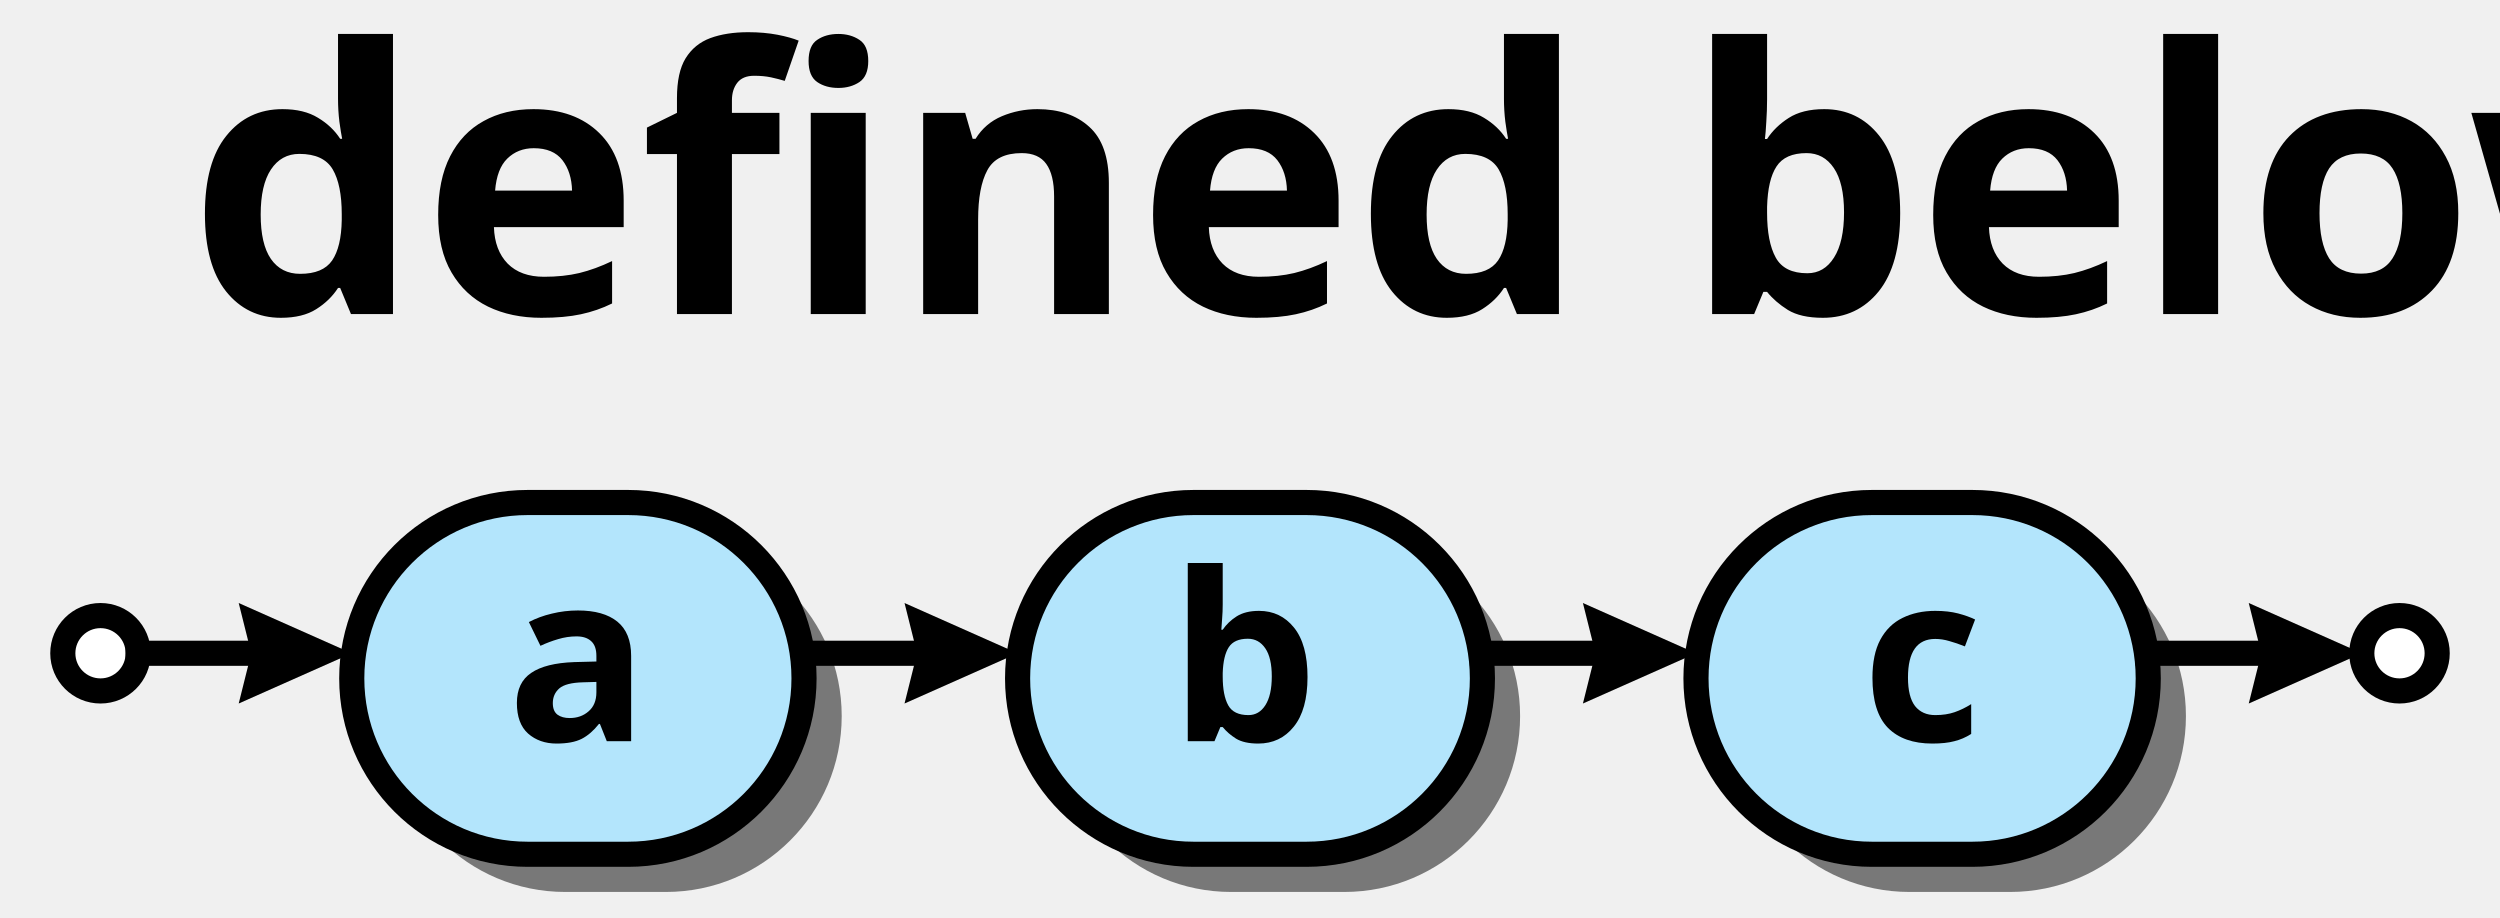
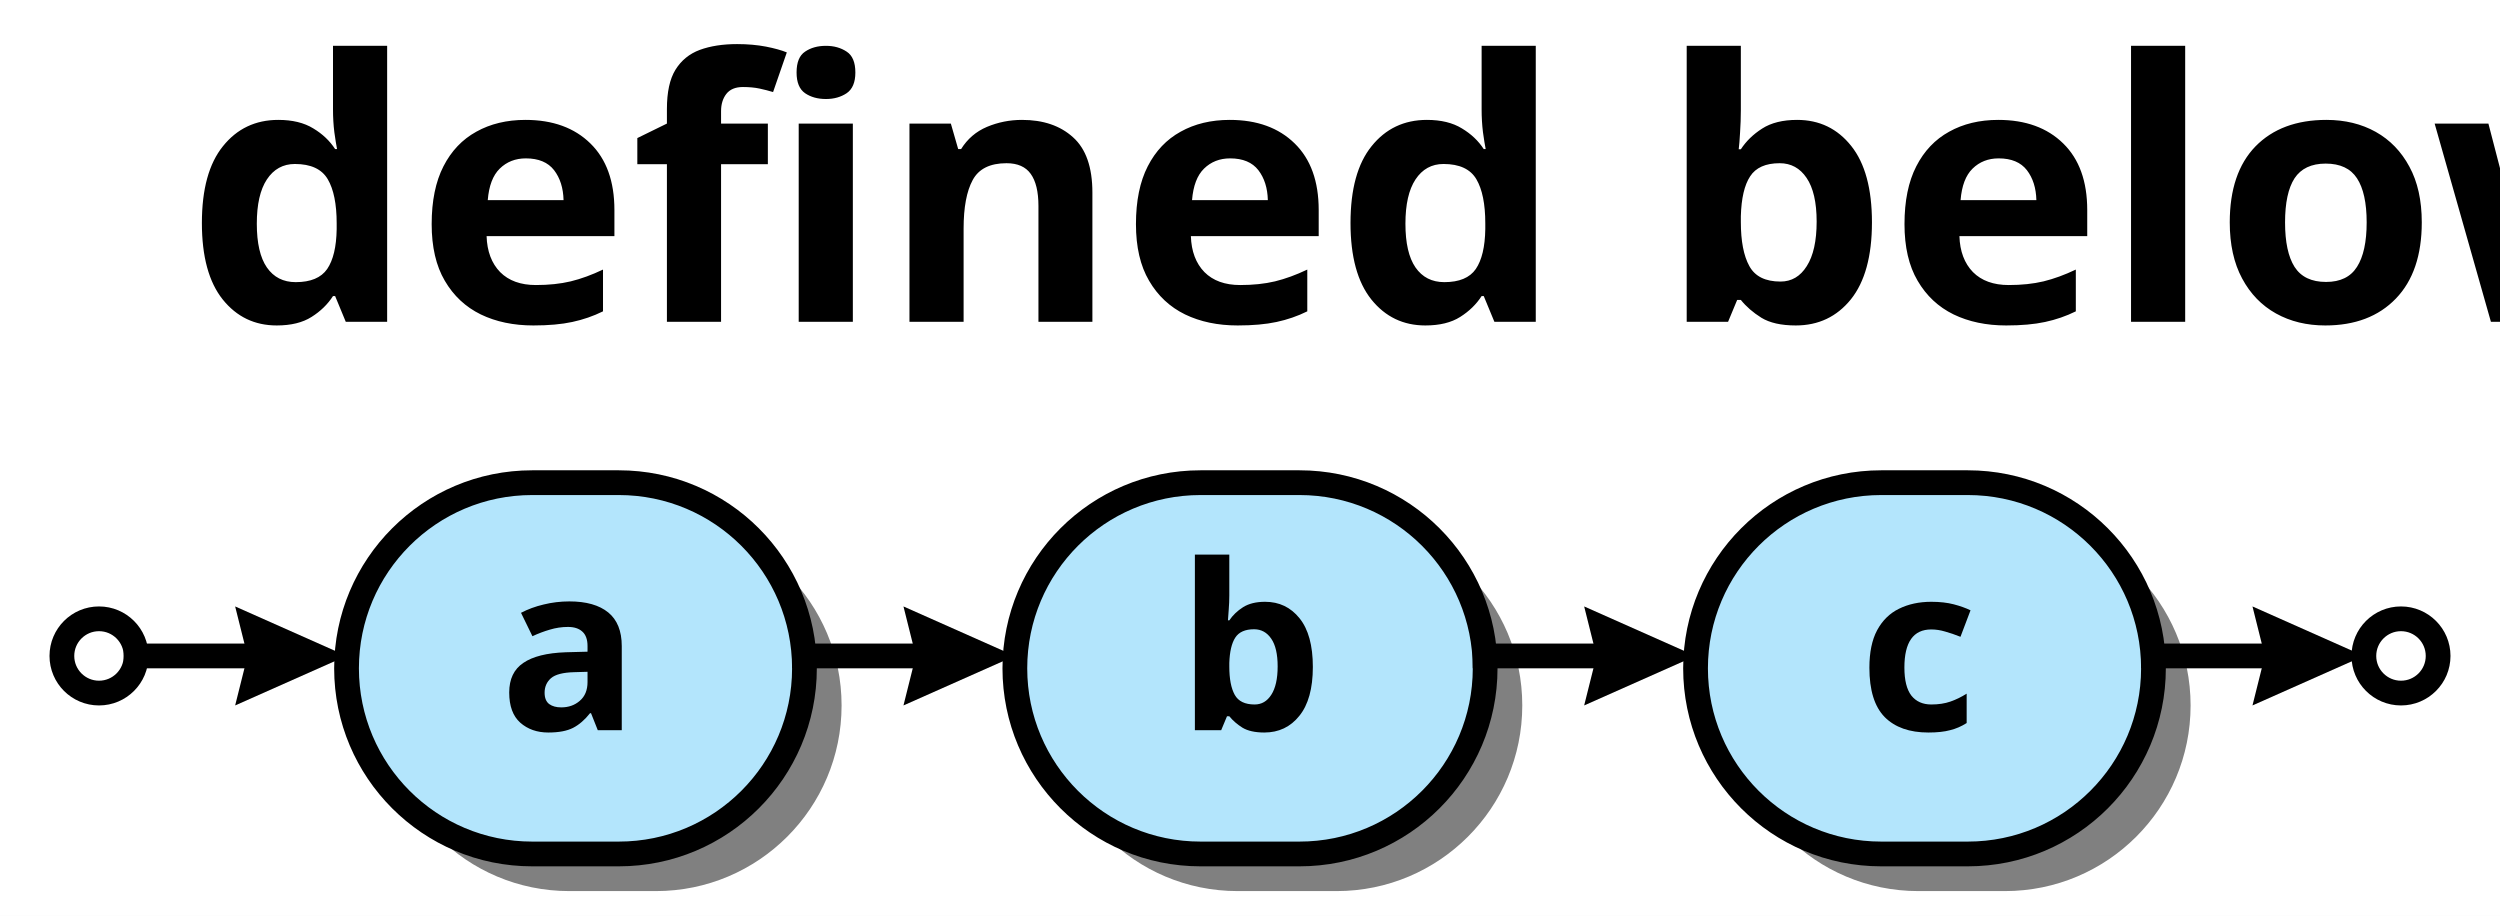
- <svg xmlns="http://www.w3.org/2000/svg" xml:space="preserve" width="199" height="73" version="1.1">
+ <svg xmlns="http://www.w3.org/2000/svg" xml:space="preserve" width="202" height="74" version="1.1">
  <style type="text/css">

.title_font {fill:#000000; text-anchor:start;
- font-family:Sans; font-size:22pt; font-weight:bold; font-style:normal; }
+ font-family:PT Sans Bold; font-size:22pt; font-weight:bold; font-style:normal; }
.token_font {fill:#000000; text-anchor:middle;
- font-family:Sans; font-size:16pt; font-weight:bold; font-style:normal; }
+ font-family:PT Sans Bold; font-size:16pt; font-weight:bold; font-style:normal; }
.box_font {fill:#000000; text-anchor:middle;
- font-family:Times; font-size:14pt; font-weight:normal; font-style:italic; }
+ font-family:PT Sans Italic; font-size:14pt; font-weight:normal; font-style:italic; }
.bubble_font {fill:#000000; text-anchor:middle;
- font-family:Sans; font-size:14pt; font-weight:bold; font-style:normal; }
+ font-family:PT Sans Bold; font-size:14pt; font-weight:bold; font-style:normal; }
.hex_font {fill:#000000; text-anchor:middle;
- font-family:Sans; font-size:14pt; font-weight:bold; font-style:normal; }
+ font-family:PT Sans Bold; font-size:14pt; font-weight:bold; font-style:normal; }
.label {fill: #000; text-anchor:middle; font-size:16pt; font-weight:bold; font-family:Sans;}
.link {fill: #0D47A1;}
.link:hover {fill: #0D47A1; text-decoration:underline;}
.link:visited {fill: #4A148C;}

</style>
  <defs>
    <marker id="arrow" markerWidth="5" markerHeight="4" refX="2.5" refY="2" orient="auto" markerUnits="strokeWidth">
      <path d="M0,0 L0.5,2 L0,4 L4.5,2 z" fill="#000000" />
    </marker>
  </defs>
-   <circle cx="8" cy="52" r="3" stroke="#000000" stroke-width="2" fill="#ffffff" />
-   <path d="M45,71 A14,14 0 0,1 45,43 H53 A14,14 0 0,1 53,71 z" fill="#000000" fill-opacity="0.498" />
-   <path d="M42,68 A14,14 0 0,1 42,40 H50 A14,14 0 0,1 50,68 z" stroke="#000000" stroke-width="2" fill="#b3e5fc" fill-opacity="1.0" />
+   <rect width="100%" height="100%" fill="white" />
+   <circle cx="8" cy="53" r="3" stroke="#000000" stroke-width="2" fill="#ffffff" />
+   <path d="M46,72 A15,15 0 0,1 46,42 H53 A15,15 0 0,1 53,72 z" fill="#000000" fill-opacity="0.498" />
+   <path d="M43,69 A15,15 0 0,1 43,39 H50 A15,15 0 0,1 50,69 z" stroke="#000000" stroke-width="2" fill="#b3e5fc" fill-opacity="1.0" />
  <text class="bubble_font" x="46" y="59">a</text>
-   <path d="M98,71 A14,14 0 0,1 98,43 H107 A14,14 0 0,1 107,71 z" fill="#000000" fill-opacity="0.498" />
-   <path d="M95,68 A14,14 0 0,1 95,40 H104 A14,14 0 0,1 104,68 z" stroke="#000000" stroke-width="2" fill="#b3e5fc" fill-opacity="1.0" />
-   <text class="bubble_font" x="99" y="59">b</text>
-   <line x1="63" y1="52" x2="77" y2="52" stroke="#000000" stroke-width="2" marker-end="url(#arrow)" />
-   <path d="M152,71 A14,14 0 0,1 152,43 H160 A14,14 0 0,1 160,71 z" fill="#000000" fill-opacity="0.498" />
-   <path d="M149,68 A14,14 0 0,1 149,40 H157 A14,14 0 0,1 157,68 z" stroke="#000000" stroke-width="2" fill="#b3e5fc" fill-opacity="1.0" />
-   <text class="bubble_font" x="153" y="59">c</text>
-   <line x1="117" y1="52" x2="131" y2="52" stroke="#000000" stroke-width="2" marker-end="url(#arrow)" />
-   <line x1="10" y1="52" x2="24" y2="52" stroke="#000000" stroke-width="2" marker-end="url(#arrow)" />
-   <circle cx="191" cy="52" r="3" stroke="#000000" stroke-width="2" fill="#ffffff" />
-   <line x1="170" y1="52" x2="184" y2="52" stroke="#000000" stroke-width="2" marker-end="url(#arrow)" />
-   <text class="title_font" x="15" y="25">defined below</text>
+   <path d="M100,72 A15,15 0 0,1 100,42 H108 A15,15 0 0,1 108,72 z" fill="#000000" fill-opacity="0.498" />
+   <path d="M97,69 A15,15 0 0,1 97,39 H105 A15,15 0 0,1 105,69 z" stroke="#000000" stroke-width="2" fill="#b3e5fc" fill-opacity="1.0" />
+   <text class="bubble_font" x="101" y="59">b</text>
+   <line x1="64" y1="53" x2="78" y2="53" stroke="#000000" stroke-width="2" marker-end="url(#arrow)" />
+   <path d="M155,72 A15,15 0 0,1 155,42 H162 A15,15 0 0,1 162,72 z" fill="#000000" fill-opacity="0.498" />
+   <path d="M152,69 A15,15 0 0,1 152,39 H159 A15,15 0 0,1 159,69 z" stroke="#000000" stroke-width="2" fill="#b3e5fc" fill-opacity="1.0" />
+   <text class="bubble_font" x="155" y="59">c</text>
+   <line x1="119" y1="53" x2="133" y2="53" stroke="#000000" stroke-width="2" marker-end="url(#arrow)" />
+   <line x1="10" y1="53" x2="24" y2="53" stroke="#000000" stroke-width="2" marker-end="url(#arrow)" />
+   <circle cx="194" cy="53" r="3" stroke="#000000" stroke-width="2" fill="#ffffff" />
+   <line x1="173" y1="53" x2="187" y2="53" stroke="#000000" stroke-width="2" marker-end="url(#arrow)" />
+   <text class="title_font" x="15" y="26">defined below</text>
</svg>
